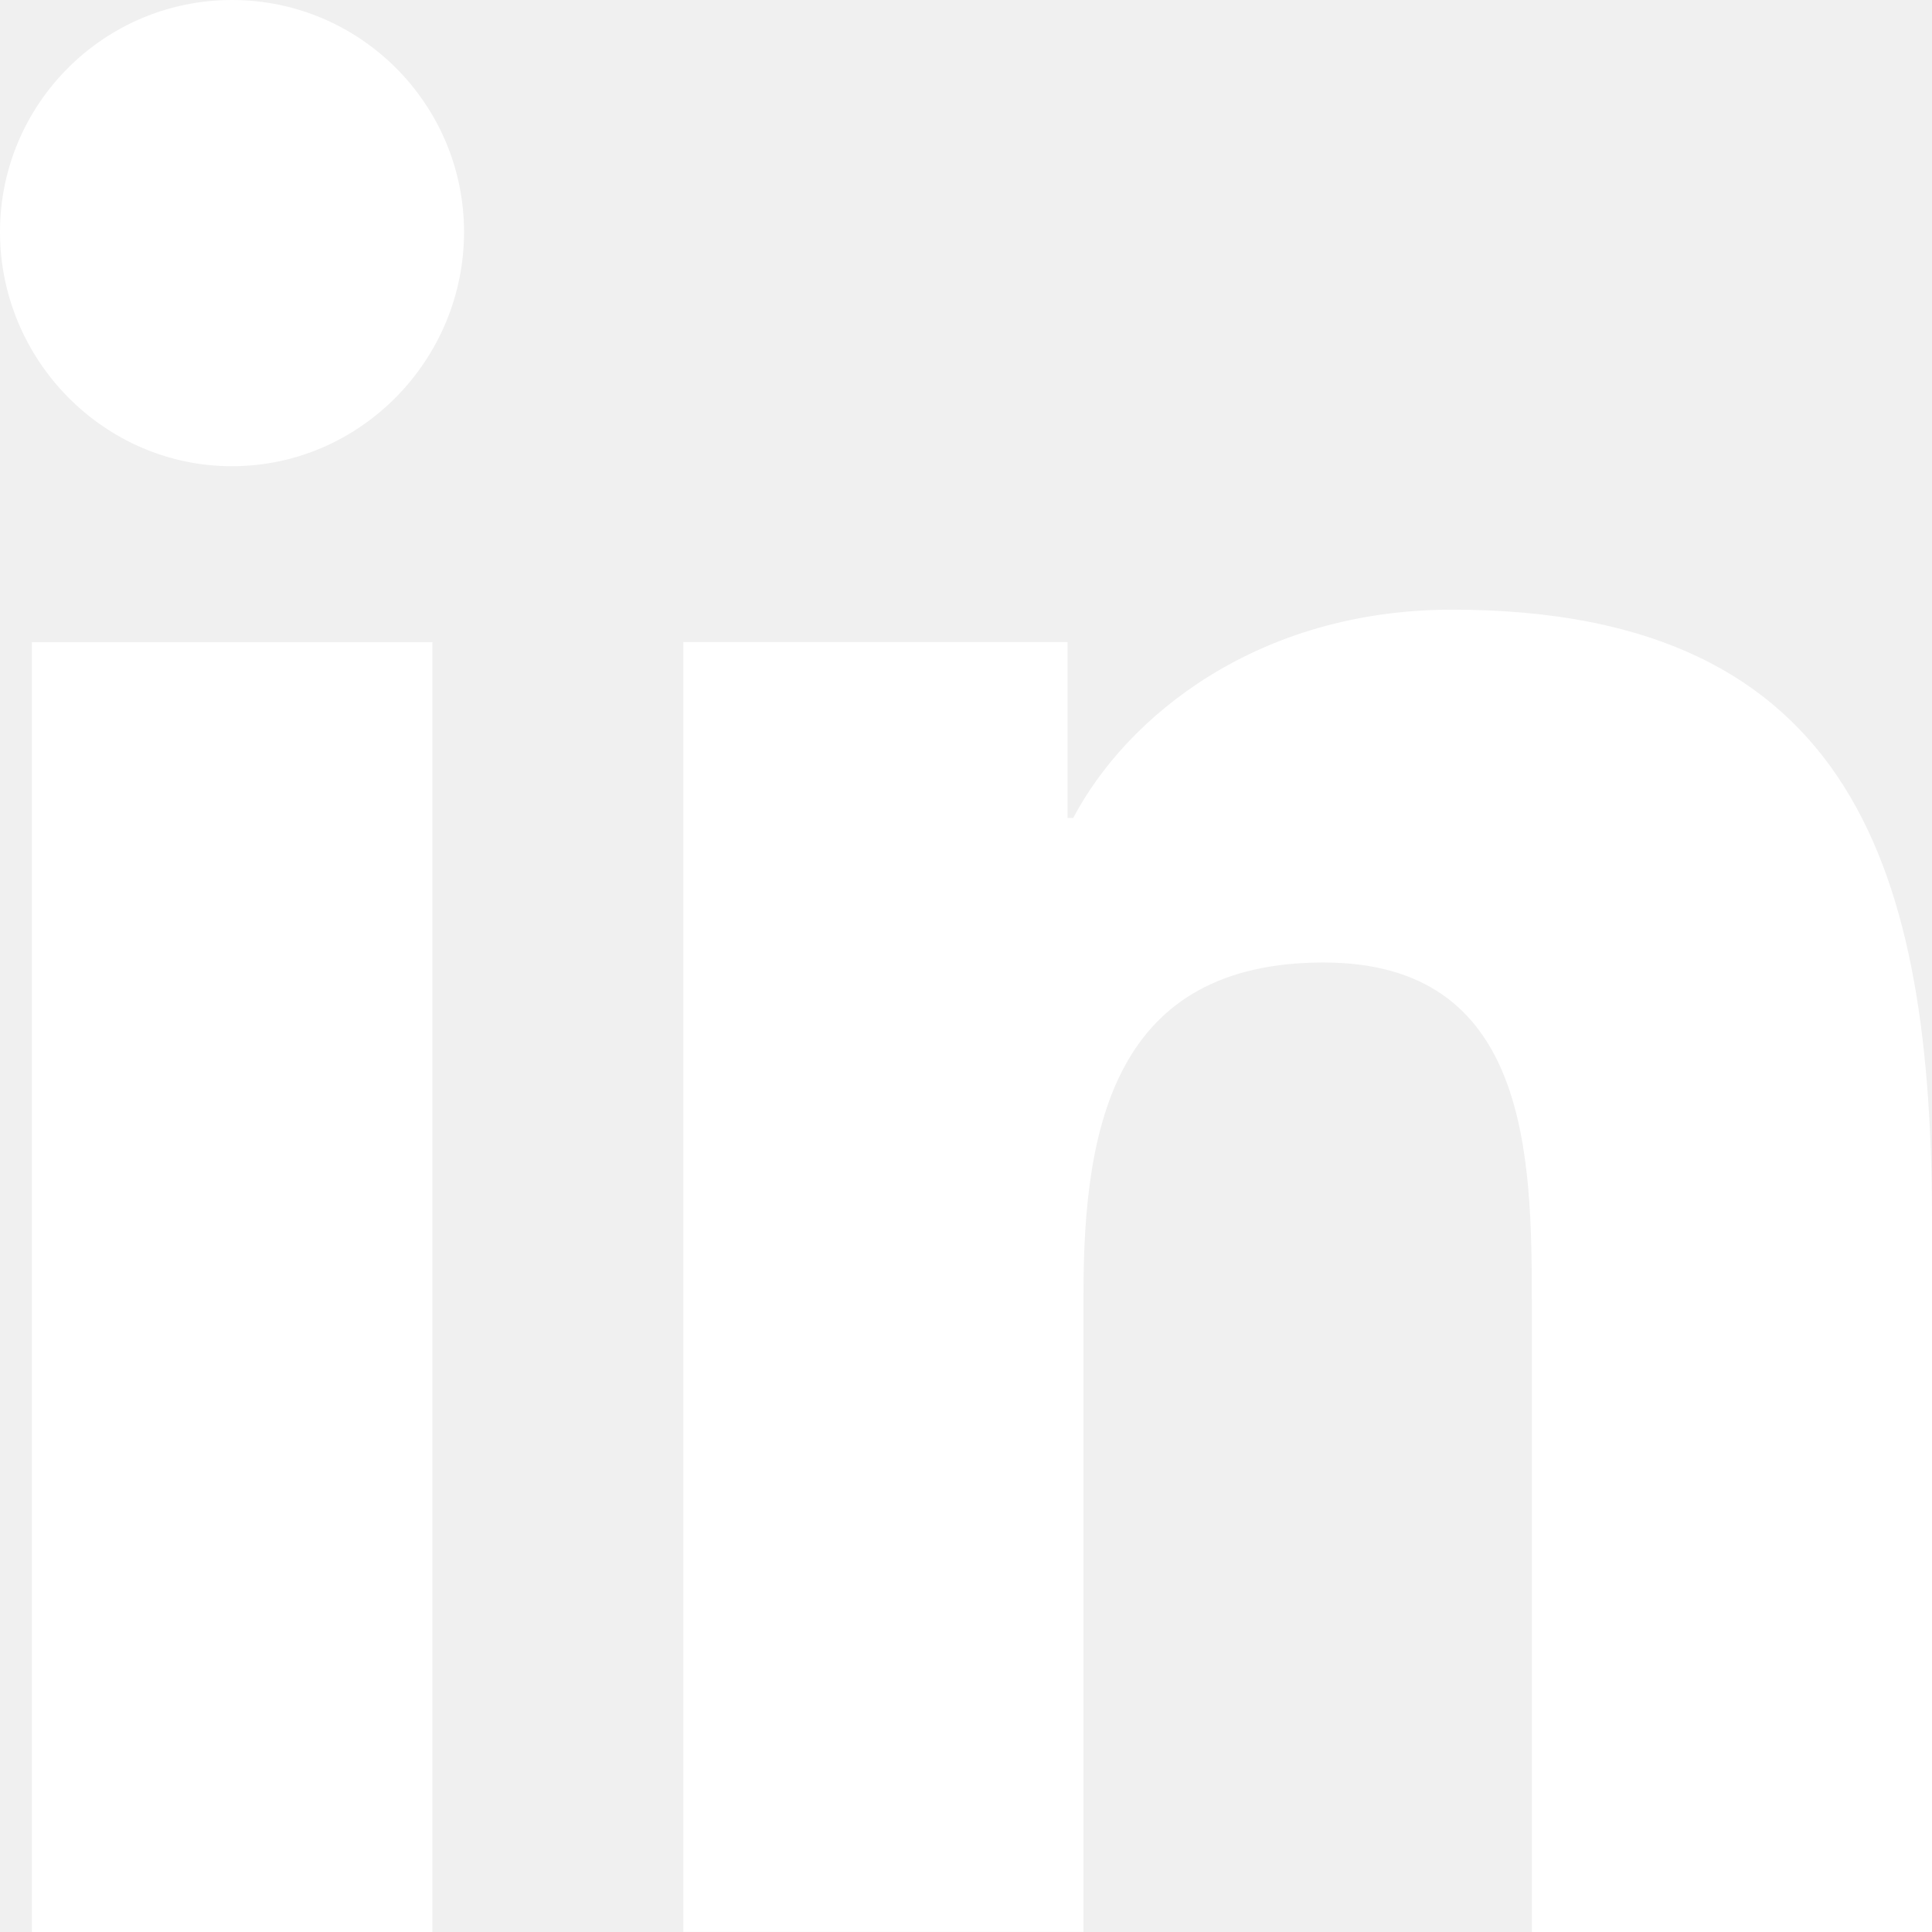
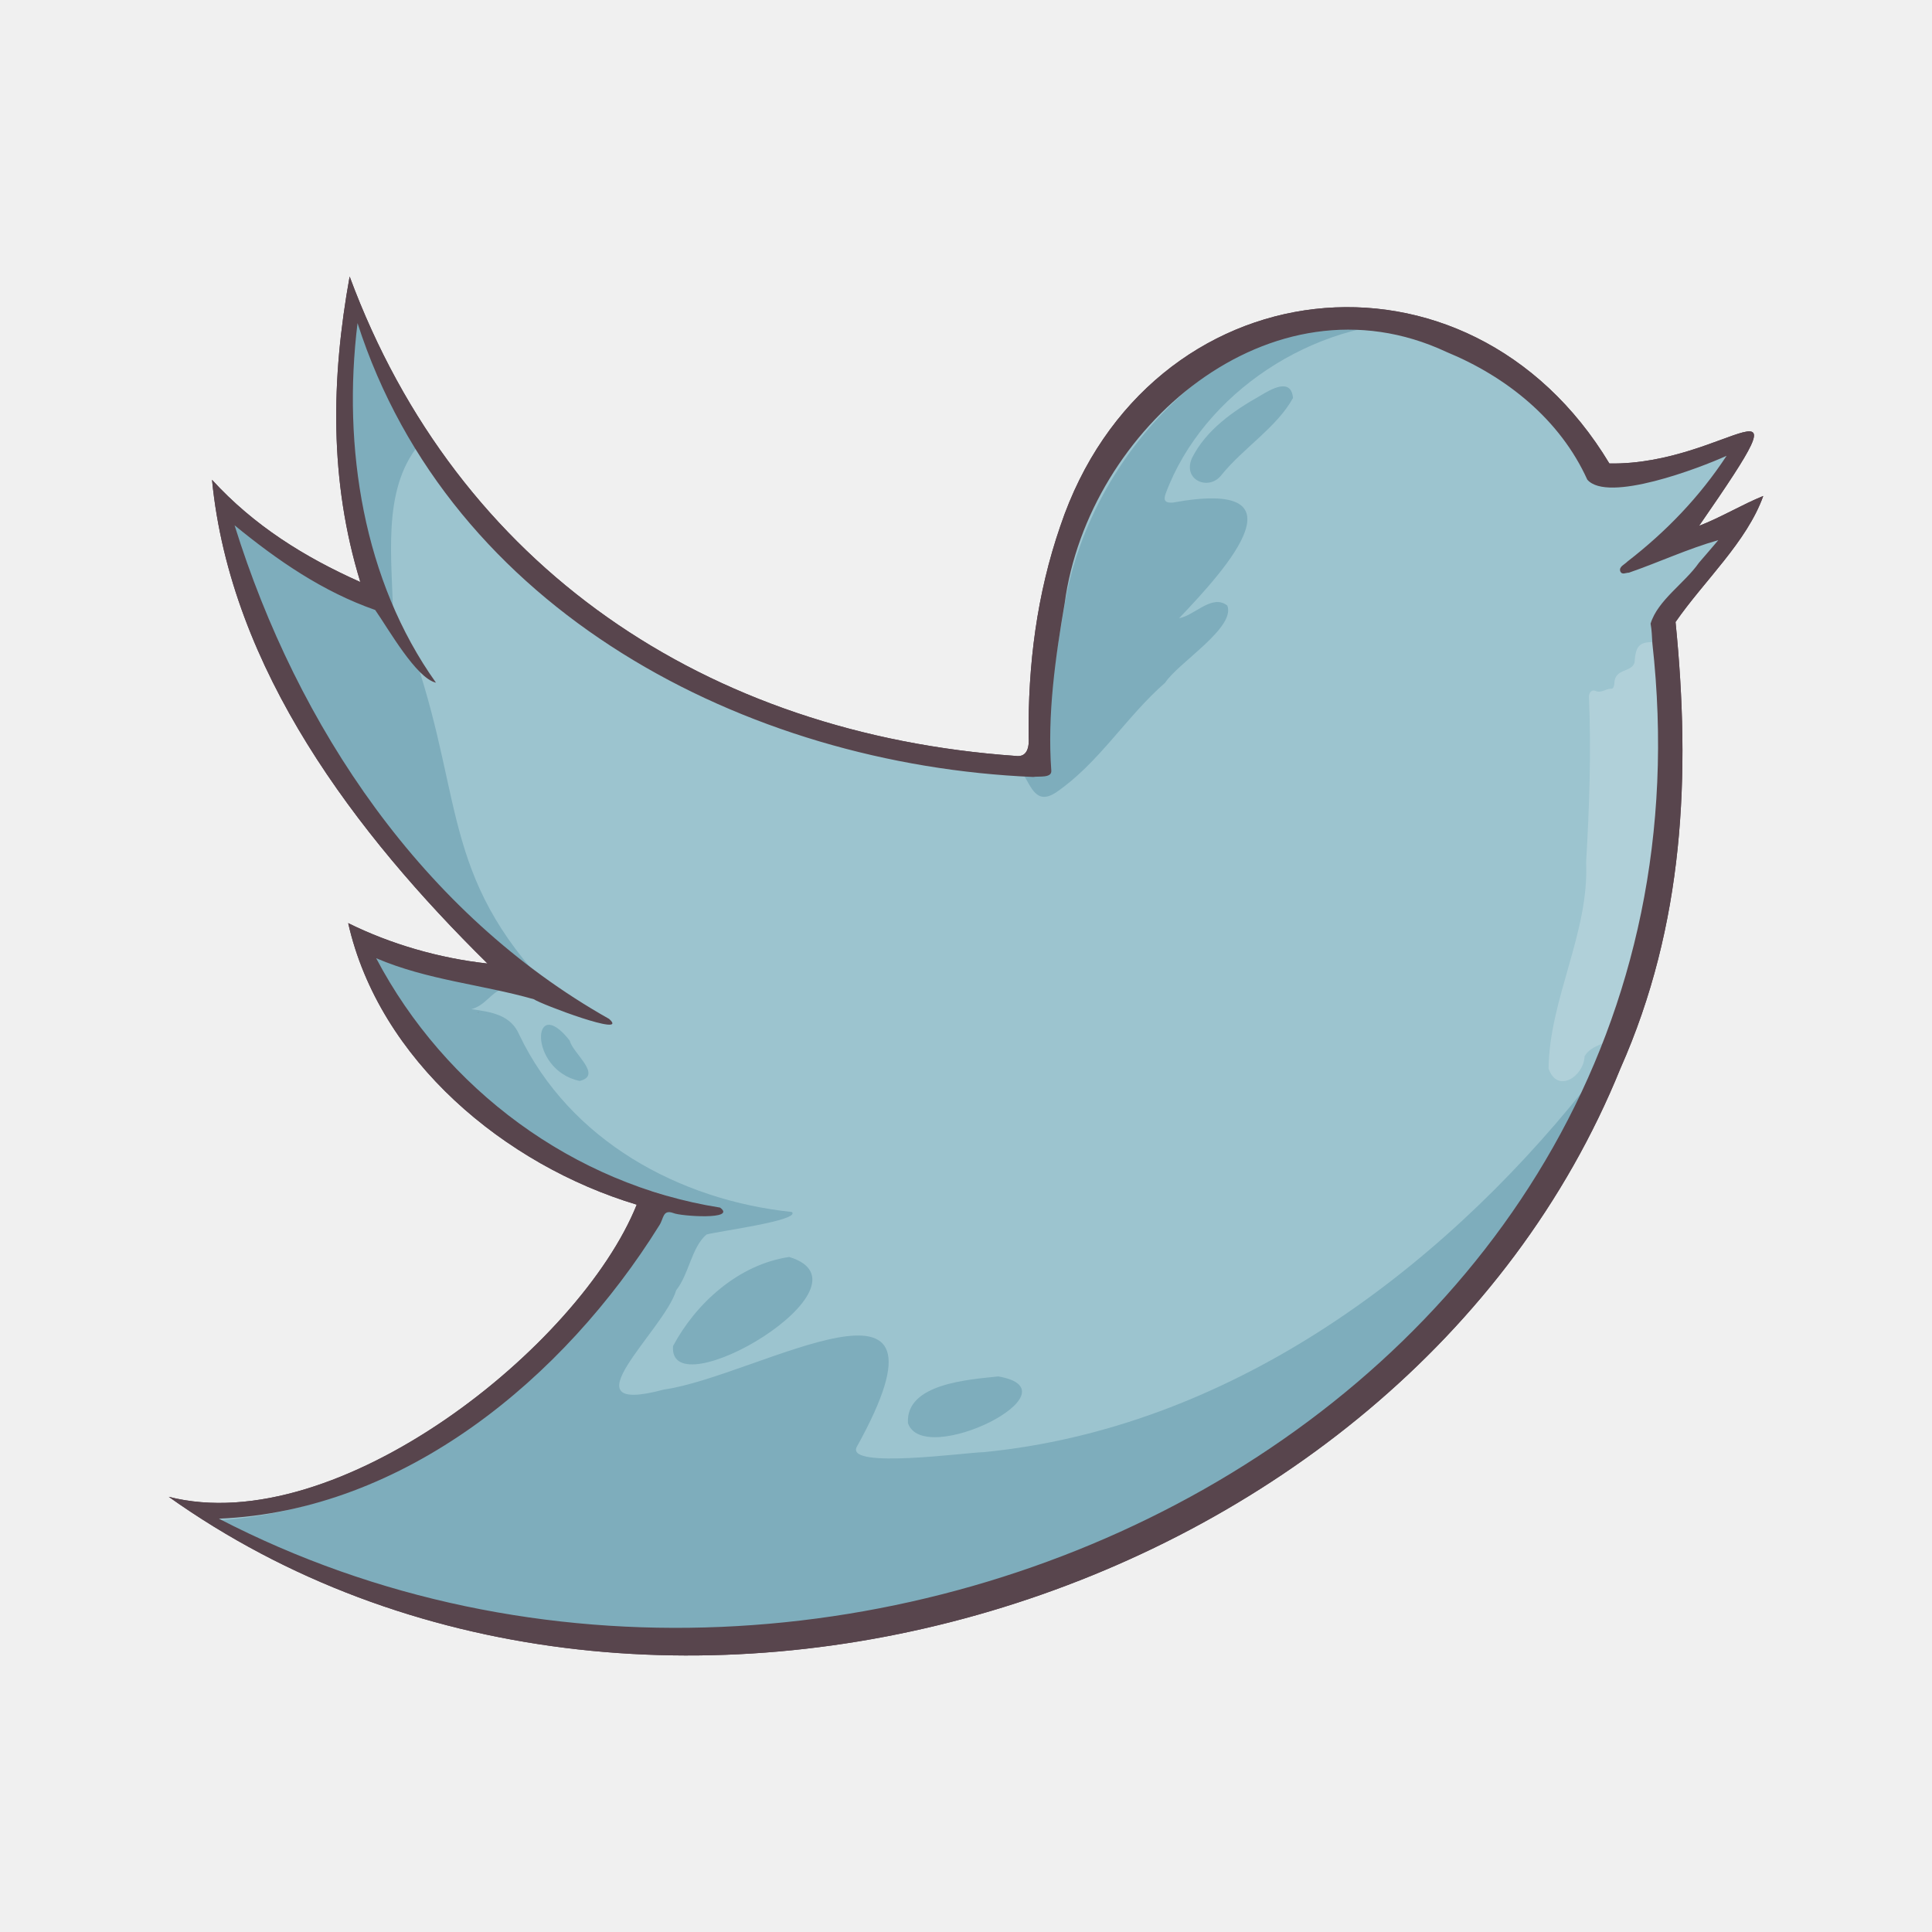
- <svg xmlns="http://www.w3.org/2000/svg" width="16" height="16" viewBox="0 0 16 16" fill="none">
-   <path d="M15.996 16V15.999H16V10.131C16 7.261 15.382 5.049 12.026 5.049C10.413 5.049 9.33 5.935 8.888 6.774H8.841V5.317H5.659V15.999H8.973V10.71C8.973 9.317 9.237 7.971 10.961 7.971C12.661 7.971 12.686 9.56 12.686 10.799V16H15.996Z" fill="white" />
-   <path d="M0.264 5.318H3.581V16H0.264V5.318Z" fill="white" />
-   <path d="M1.921 0C0.861 0 0 0.861 0 1.921C0 2.982 0.861 3.861 1.921 3.861C2.982 3.861 3.843 2.982 3.843 1.921C3.842 0.861 2.981 0 1.921 0V0Z" fill="white" />
+ <svg xmlns="http://www.w3.org/2000/svg" width="256px" height="256px" viewBox="0 0 500.00 500.00" enable-background="new 0 0 500 500" id="Layer_1" version="1.1" xml:space="preserve" fill="#000000" stroke="#000000" stroke-width="0.005">
+   <g id="SVGRepo_bgCarrier" stroke-width="0" />
+   <g id="SVGRepo_tracerCarrier" stroke-linecap="round" stroke-linejoin="round" />
+   <g id="SVGRepo_iconCarrier">
+     <g>
+       <path d="M456.329,128.359c-5.229,2.092-10.913,5.529-16.613,7.734c30.069-43.469,7.713-15.627-23.21-16.144 C379.959,59.2,297.078,68.677,274.399,136.181c-6.075,17.61-8.386,35.913-8.189,54.53c0.192,2.456-0.274,5.376-3.372,4.92 C183.026,190,118.406,146.986,90.486,71.561c-4.779,26.449-5.306,52.773,2.769,79.068c-14.487-6.452-27.548-14.605-38.385-26.457 c4.787,49.078,37.267,91.65,71.301,125.192c-12.547-1.38-25.101-5.036-36.061-10.463c8.006,35.485,40.549,62.6,74.677,72.864 c-14.694,36.599-77.435,86.743-121.116,75.609c122.707,87.224,319.136,28.618,375.696-110.874 c16.487-37.152,18.226-76.014,14.261-115.522C441.01,150.311,452.073,140.264,456.329,128.359z" fill="#58454D" />
+       <path d="M52.495,391.129c44.359,0.615,98.946-39.991,117.19-80.146c-25.492-6.497-67.334-35.367-76.072-67.226 c0,0,24.285,8.05,32.487,8.689s12.062,1.122,12.062,1.122c-31.029-18.314-76.58-84.536-80.093-123.195 c2.588,4.397,31.997,24.505,40.127,24.768c-9.612-16.03-10.229-61.761-6.246-77.305c25.542,76.789,97.504,117.479,176.482,119.227 c0.64-38.582,8.744-103.19,70.552-113.444c39.405-3.047,63.019,15.383,75.694,39.891l36.347-8.363l-17.906,24.982l16.083-3.86 l-19.192,24.982C457.443,362.222,217.873,489.17,52.495,391.129z" fill="#9CC4CF" />
+       <path d="M129.827,256.003c-2.842,1.042-4.282,4.215-7.839,5.17c5.165,0.72,10.222,1.449,12.421,6.671 c13.086,27.298,41.291,42.751,70.544,45.822c2.275,2.197-19.287,5.003-22.116,5.828c-3.893,3.344-4.478,10.174-7.841,14.425 c-3.057,10.384-29.531,32.77-3.164,25.693c24.162-3.393,78.938-37.393,49.844,14.937c-2.546,5.653,28.432,1.33,32.811,1.277 c63.005-6.154,117.084-45.86,155.637-94.06C350.947,411.181,176.448,457.085,54.236,393.585 c49.027-2.09,91.662-37.58,116.003-78.283c0.205-1.973,5.752-4.888,1.188-6.22c-32.788-9.163-60.132-32.145-76.053-62.09 C106.757,251.379,118.017,253.859,129.827,256.003z" fill="#7EADBC" />
+       <path d="M367.826,83.403c-27.765-0.358-56.445,18.168-66.157,44.353c-0.621,1.762-0.14,2.422,1.802,2.323 c34.863-6.384,14.47,16.522,1.673,29.918c4.05-0.709,8.518-6.366,12.485-3.278c2.212,5.735-12.769,14.84-16.101,19.976 c-10.142,8.855-17.107,20.787-28.265,28.413c-5.071,3.295-6.333-1.433-8.528-4.855c1.633-0.22,5.778,0.932,6.551-0.639 c-0.663-14.313,1.719-28.387,4.138-42.512C282.152,114.851,322.642,74.191,367.826,83.403z" fill="#7EADBC" />
+       <path d="M107.564,170.586c12.782,38.087,6.693,57.929,37.935,88.687c-42.773-30.339-71.002-76.541-86.616-126.008 c11.87,9.318,23.555,18.487,38.085,22.942C100.676,160.365,104.194,165.871,107.564,170.586z" fill="#7EADBC" />
+       <path d="M418.843,267.609c-2.291,2.49-7.087,2.648-8.752,5.766c-0.227,5.221-7.06,9.741-9.323,3.156 c0.2-18.003,10.575-35.254,9.715-53.386c0.85-14.321,1.336-28.55,0.735-42.883c0.013-1.05,0.785-1.866,1.661-1.466 c1.571,0.717,2.677-0.628,4.074-0.537c0.627,0.041,0.754-0.758,0.837-1.345c0.028-4.058,4.572-2.803,5.244-5.518 c0.262-4.517,1.371-5.443,5.909-5.191C433.719,200.112,429.985,235.25,418.843,267.609z" fill="#B0D0D9" />
+       <path d="M108.442,115.056c-9.921,12.03-6.784,30.424-6.725,45.07c-10.509-24.771-12.161-52.256-9.254-78.759 C96.283,93.642,102.212,104.119,108.442,115.056z" fill="#7EADBC" />
+       <path d="M427.611,166.167c-1.356-0.857-1.923-2.014-1.378-3.601c0.726-1.597-1.623-3.098,0.053-4.237 c3.962-4.064,8.377-8.096,11.408-12.828c0.115-1.013,1.467-0.765,1.9-1.612c1.503-0.993,0.402-2.346-0.86-1.234 c-1.076,1.154-3.011,0.896-3.818,2.429c-0.154,0.292-0.516,0.346-0.837,0.337c-4.274,0.129-8.312,3.657-12.532,2.794 c7.758-2.683,15.288-6.206,23.148-8.425c-5.205,6.191-10.323,11.812-15.599,17.836 C426.109,159.847,427.609,163.129,427.611,166.167z" fill="#9CC4CF" />
+       <path d="M204.256,325.302c23.86,7.283-31.426,39.847-30.075,23.056C180.07,337.315,191.097,327.234,204.256,325.302 z" fill="#7EADBC" />
+       <path d="M258.358,356.219c21.288,3.694-19.352,23.832-23.378,12.091 C234.329,358.008,250.948,357.024,258.358,356.219z" fill="#7EADBC" />
+       <path d="M334.624,103.003c-4.088,7.485-12.925,13.011-18.492,19.906c-3.255,4.269-10.193,1.368-7.648-4.361 c3.609-7.245,10.718-12.235,17.632-16.118C328.843,100.784,334.162,97.597,334.624,103.003z" fill="#7EADBC" />
+       <path d="M149.985,279.753c-13.388-2.909-12.349-23.028-2.529-10.427 C148.167,272.524,156.11,278.312,149.985,279.753z" fill="#7EAEBD" />
+       <path d="M123.833,261.953c-0.051,0.021-0.097,0.044-0.149,0.064c0.055,0.009,0.102,0.017,0.156,0.026 C123.839,262.014,123.83,261.982,123.833,261.953z" fill="#58454D" />
+       <path d="M456.329,128.359c-5.229,2.092-10.913,5.529-16.613,7.734c30.069-43.469,7.713-15.627-23.21-16.144 C379.959,59.2,297.078,68.677,274.399,136.181c-6.075,17.61-8.386,35.913-8.189,54.53c0.192,2.456-0.274,5.376-3.372,4.92 C183.026,190,118.406,146.986,90.486,71.561c-4.779,26.449-5.306,52.773,2.769,79.068c-14.487-6.452-27.548-14.605-38.385-26.457 c4.787,49.078,37.267,91.65,71.301,125.192c-12.547-1.38-25.101-5.036-36.061-10.463c8.006,35.485,40.549,62.6,74.677,72.864 c-14.694,36.599-77.435,86.743-121.116,75.609c122.707,87.224,319.136,28.618,375.696-110.874 c16.487-37.152,18.226-76.014,14.261-115.522C441.01,150.311,452.073,140.264,456.329,128.359z M439.676,145.651 c-3.702,5.312-10.643,9.668-12.504,15.737c0.313,1.718,0.349,3.395,0.458,5.081c22.059,196.997-207.622,311.199-370.982,226.56 c48.072-1.98,89.435-36.463,113.995-75.932c1.153-1.729,0.833-4.166,3.626-3.161c1.801,0.825,16.554,1.836,12.074-1.415 c-37.939-5.986-71.161-30.682-88.992-64.536c13.322,5.697,27.249,6.754,40.835,10.625c1.542,1.178,25.011,10.042,19.445,5.078 c-48.246-27.172-80.67-75.629-96.924-127.743c11.204,9.175,22.835,17.177,36.39,21.917c3.397,4.843,10.617,17.669,15.731,18.814 c-18.812-26.384-24.239-60.96-20.3-93.058c23.871,74.37,100.414,114.322,174.883,117.462c0,0,0,0,0,0 c1.288-0.266,4.825,0.38,4.664-1.633c-1.054-14.504,1.025-29.07,3.465-43.352c6.058-45.131,53.33-86.308,98.812-65.005 c15.528,6.392,29.395,17.495,36.43,33.029c5.211,6.118,29.12-2.999,36.061-6.163c-7.041,10.7-15.638,19.613-25.695,27.396 c-0.672,0.728-2.209,1.279-1.832,2.468c0.429,1.08,1.458,0.365,2.231,0.395c7.758-2.682,15.288-6.206,23.148-8.425 C442.907,141.882,441.315,143.786,439.676,145.651z" fill="#58454D" />
+     </g>
+   </g>
</svg>
